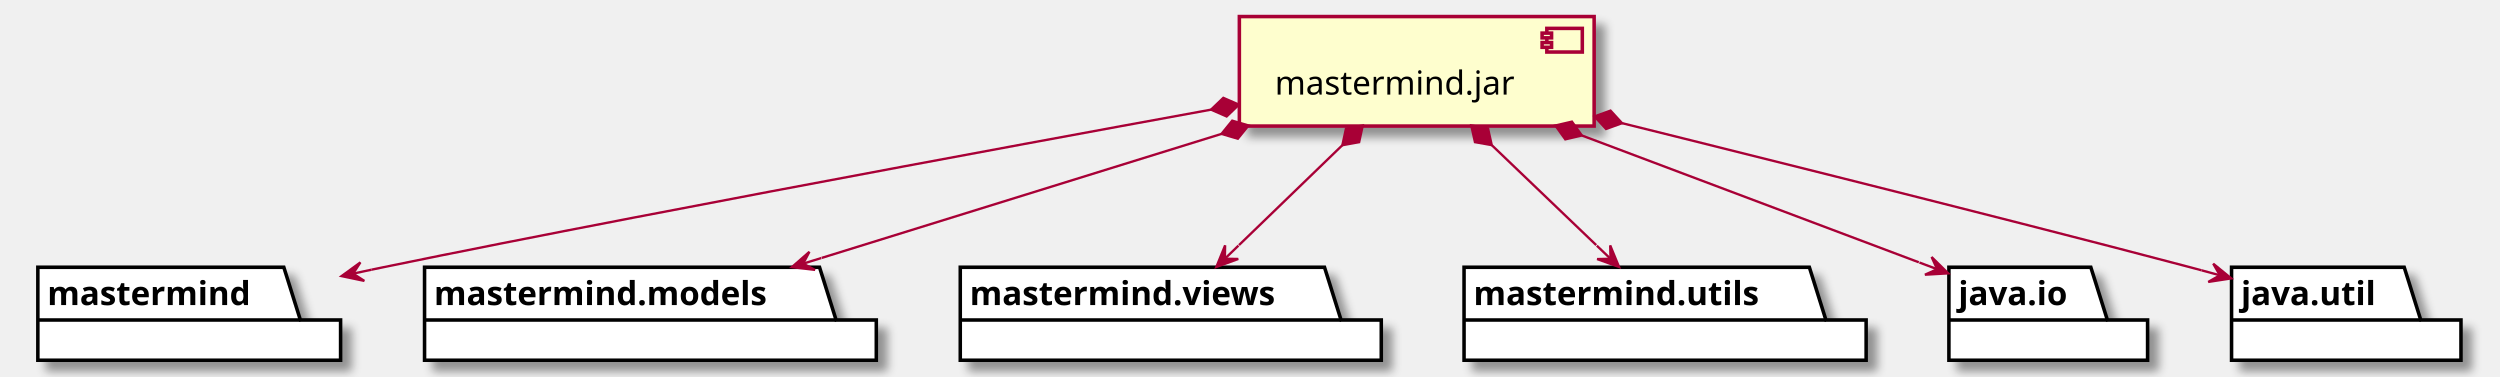
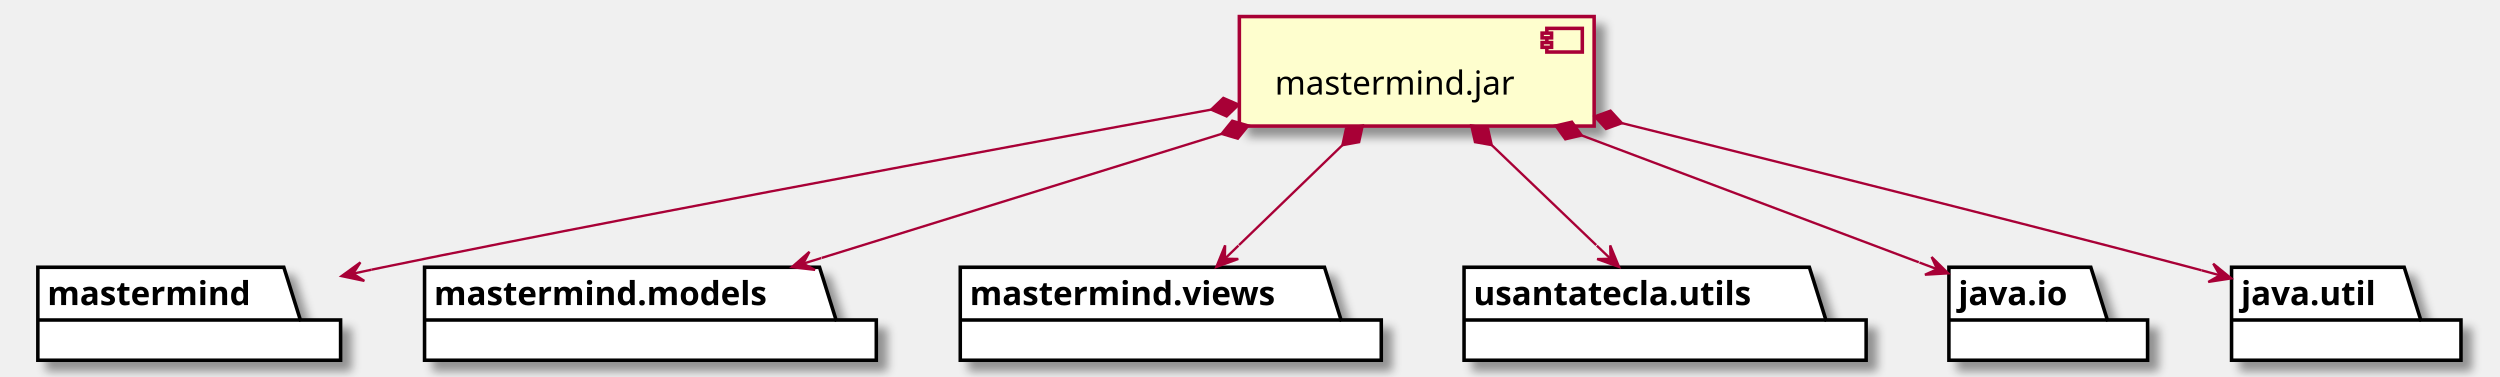
<svg xmlns="http://www.w3.org/2000/svg" contentScriptType="application/ecmascript" contentStyleType="text/css" height="159px" preserveAspectRatio="none" style="width:1057px;height:159px;" version="1.1" viewBox="0 0 1057 159" width="1057px" zoomAndPan="magnify">
  <defs>
-     <filter height="300%" id="fmicjfdjejtmt" width="300%" x="-1" y="-1">
+     <filter height="300%" id="fixfwmpi9he7n" width="300%" x="-1" y="-1">
      <feGaussianBlur result="blurOut" stdDeviation="2.0" />
      <feColorMatrix in="blurOut" result="blurOut2" type="matrix" values="0 0 0 0 0 0 0 0 0 0 0 0 0 0 0 0 0 0 .4 0" />
      <feOffset dx="4.0" dy="4.0" in="blurOut2" result="blurOut3" />
      <feBlend in="SourceGraphic" in2="blurOut3" mode="normal" />
    </filter>
  </defs>
  <g>
-     <polygon fill="#FFFFFF" filter="url(#fmicjfdjejtmt)" points="16,113,120,113,127,135.297,144,135.297,144,152.297,16,152.297,16,113" style="stroke: #000000; stroke-width: 1.5;" />
+     <polygon fill="#FFFFFF" filter="url(#fixfwmpi9he7n)" points="16,113,120,113,127,135.297,144,135.297,144,152.297,16,152.297,16,113" style="stroke: #000000; stroke-width: 1.5;" />
    <line style="stroke: #000000; stroke-width: 1.5;" x1="16" x2="127" y1="135.297" y2="135.297" />
    <text fill="#000000" font-family="sans-serif" font-size="14" font-weight="bold" lengthAdjust="spacingAndGlyphs" textLength="98" x="20" y="128.995">mastermind</text>
-     <polygon fill="#FFFFFF" filter="url(#fmicjfdjejtmt)" points="179.5,113,346.5,113,353.5,135.297,370.5,135.297,370.5,152.297,179.5,152.297,179.5,113" style="stroke: #000000; stroke-width: 1.5;" />
+     <polygon fill="#FFFFFF" filter="url(#fixfwmpi9he7n)" points="179.5,113,346.5,113,353.5,135.297,370.5,135.297,370.5,152.297,179.5,152.297,179.5,113" style="stroke: #000000; stroke-width: 1.5;" />
    <line style="stroke: #000000; stroke-width: 1.5;" x1="179.5" x2="353.5" y1="135.297" y2="135.297" />
    <text fill="#000000" font-family="sans-serif" font-size="14" font-weight="bold" lengthAdjust="spacingAndGlyphs" textLength="161" x="183.5" y="128.995">mastermind.models</text>
-     <polygon fill="#FFFFFF" filter="url(#fmicjfdjejtmt)" points="406,113,560,113,567,135.297,584,135.297,584,152.297,406,152.297,406,113" style="stroke: #000000; stroke-width: 1.5;" />
+     <polygon fill="#FFFFFF" filter="url(#fixfwmpi9he7n)" points="406,113,560,113,567,135.297,584,135.297,584,152.297,406,152.297,406,113" style="stroke: #000000; stroke-width: 1.5;" />
    <line style="stroke: #000000; stroke-width: 1.5;" x1="406" x2="567" y1="135.297" y2="135.297" />
    <text fill="#000000" font-family="sans-serif" font-size="14" font-weight="bold" lengthAdjust="spacingAndGlyphs" textLength="148" x="410" y="128.995">mastermind.views</text>
-     <polygon fill="#FFFFFF" filter="url(#fmicjfdjejtmt)" points="619,113,765,113,772,135.297,789,135.297,789,152.297,619,152.297,619,113" style="stroke: #000000; stroke-width: 1.5;" />
+     <polygon fill="#FFFFFF" filter="url(#fixfwmpi9he7n)" points="619,113,765,113,772,135.297,789,135.297,789,152.297,619,152.297,619,113" style="stroke: #000000; stroke-width: 1.5;" />
    <line style="stroke: #000000; stroke-width: 1.5;" x1="619" x2="772" y1="135.297" y2="135.297" />
-     <text fill="#000000" font-family="sans-serif" font-size="14" font-weight="bold" lengthAdjust="spacingAndGlyphs" textLength="140" x="623" y="128.995">mastermind.utils</text>
-     <polygon fill="#FFFFFF" filter="url(#fmicjfdjejtmt)" points="824,113,884,113,891,135.297,908,135.297,908,152.297,824,152.297,824,113" style="stroke: #000000; stroke-width: 1.5;" />
+     <text fill="#000000" font-family="sans-serif" font-size="14" font-weight="bold" lengthAdjust="spacingAndGlyphs" textLength="140" x="623" y="128.995">usantatecla.utils</text>
+     <polygon fill="#FFFFFF" filter="url(#fixfwmpi9he7n)" points="824,113,884,113,891,135.297,908,135.297,908,152.297,824,152.297,824,113" style="stroke: #000000; stroke-width: 1.5;" />
    <line style="stroke: #000000; stroke-width: 1.5;" x1="824" x2="891" y1="135.297" y2="135.297" />
    <text fill="#000000" font-family="sans-serif" font-size="14" font-weight="bold" lengthAdjust="spacingAndGlyphs" textLength="54" x="828" y="128.995">java.io</text>
-     <polygon fill="#FFFFFF" filter="url(#fmicjfdjejtmt)" points="943.5,113,1016.5,113,1023.5,135.297,1040.5,135.297,1040.5,152.297,943.5,152.297,943.5,113" style="stroke: #000000; stroke-width: 1.5;" />
+     <polygon fill="#FFFFFF" filter="url(#fixfwmpi9he7n)" points="943.5,113,1016.5,113,1023.5,135.297,1040.5,135.297,1040.5,152.297,943.5,152.297,943.5,113" style="stroke: #000000; stroke-width: 1.5;" />
    <line style="stroke: #000000; stroke-width: 1.5;" x1="943.5" x2="1023.5" y1="135.297" y2="135.297" />
    <text fill="#000000" font-family="sans-serif" font-size="14" font-weight="bold" lengthAdjust="spacingAndGlyphs" textLength="67" x="947.5" y="128.995">java.util</text>
-     <rect fill="#FEFECE" filter="url(#fmicjfdjejtmt)" height="46.297" style="stroke: #A80036; stroke-width: 1.5;" width="150" x="524" y="7" />
+     <rect fill="#FEFECE" filter="url(#fixfwmpi9he7n)" height="46.297" style="stroke: #A80036; stroke-width: 1.5;" width="150" x="524" y="7" />
    <rect fill="#FEFECE" height="10" style="stroke: #A80036; stroke-width: 1.5;" width="15" x="654" y="12" />
    <rect fill="#FEFECE" height="2" style="stroke: #A80036; stroke-width: 1.5;" width="4" x="652" y="14" />
    <rect fill="#FEFECE" height="2" style="stroke: #A80036; stroke-width: 1.5;" width="4" x="652" y="18" />
    <text fill="#000000" font-family="sans-serif" font-size="14" lengthAdjust="spacingAndGlyphs" textLength="110" x="539" y="39.995">mastermind.jar</text>
    <path d="M512.017,46.359 C512.017,46.359 282.565,88.097 162,113 C160.392,113.332 158.767,113.671 157.13,114.015 " fill="none" id="jar-mastermind" style="stroke: #A80036; stroke-width: 1.0;" />
    <polygon fill="#A80036" points="144.41,116.736,154.048,118.764,149.299,115.69,152.374,110.941,144.41,116.736" style="stroke: #A80036; stroke-width: 1.0;" />
    <line style="stroke: #A80036; stroke-width: 1.0;" x1="149.299" x2="157.122" y1="115.69" y2="114.016" />
    <polygon fill="#A80036" points="523.83,44.247,517.22,41.366,512.017,46.359,518.628,49.241,523.83,44.247" style="stroke: #A80036; stroke-width: 1.0;" />
    <path d="M516.436,56.61 C516.436,56.61 397.159,93.608 347.403,109.042 " fill="none" id="jar-mastermind.models" style="stroke: #A80036; stroke-width: 1.0;" />
    <polygon fill="#A80036" points="334.803,112.95,344.584,114.104,339.579,111.469,342.214,106.463,334.803,112.95" style="stroke: #A80036; stroke-width: 1.0;" />
    <line style="stroke: #A80036; stroke-width: 1.0;" x1="339.579" x2="347.22" y1="111.469" y2="109.098" />
    <polygon fill="#A80036" points="527.897,53.055,520.981,51.012,516.436,56.61,523.351,58.653,527.897,53.055" style="stroke: #A80036; stroke-width: 1.0;" />
    <path d="M567.547,61.394 C567.547,61.394 537.096,90.821 523.846,103.625 " fill="none" id="jar-mastermind.views" style="stroke: #A80036; stroke-width: 1.0;" />
    <polygon fill="#A80036" points="514.281,112.868,523.533,109.49,517.876,109.393,517.973,103.737,514.281,112.868" style="stroke: #A80036; stroke-width: 1.0;" />
    <line style="stroke: #A80036; stroke-width: 1.0;" x1="517.876" x2="523.629" y1="109.393" y2="103.834" />
    <polygon fill="#A80036" points="576.177,53.055,569.083,54.348,567.547,61.394,574.642,60.101,576.177,53.055" style="stroke: #A80036; stroke-width: 1.0;" />
-     <path d="M630.712,61.352 C630.712,61.352 661.499,90.821 674.877,103.625 " fill="none" id="jar-mastermind.utils" style="stroke: #A80036; stroke-width: 1.0;" />
+     <path d="M630.712,61.352 C630.712,61.352 661.499,90.821 674.877,103.625 " fill="none" id="jar-usantatecla.utils" style="stroke: #A80036; stroke-width: 1.0;" />
    <polygon fill="#A80036" points="684.534,112.868,680.798,103.755,680.922,109.411,675.266,109.535,684.534,112.868" style="stroke: #A80036; stroke-width: 1.0;" />
    <line style="stroke: #A80036; stroke-width: 1.0;" x1="680.922" x2="675.142" y1="109.411" y2="103.879" />
    <polygon fill="#A80036" points="622.043,53.055,623.612,60.094,630.712,61.352,629.143,54.314,622.043,53.055" style="stroke: #A80036; stroke-width: 1.0;" />
    <path d="M668.825,57.283 C668.825,57.283 770.454,95.536 811.281,110.903 " fill="none" id="jar-java.io" style="stroke: #A80036; stroke-width: 1.0;" />
    <polygon fill="#A80036" points="823.697,115.577,816.683,108.662,819.018,113.815,813.865,116.15,823.697,115.577" style="stroke: #A80036; stroke-width: 1.0;" />
    <line style="stroke: #A80036; stroke-width: 1.0;" x1="819.018" x2="811.53" y1="113.815" y2="110.997" />
    <polygon fill="#A80036" points="657.594,53.055,661.8,58.913,668.825,57.283,664.619,51.425,657.594,53.055" style="stroke: #A80036; stroke-width: 1.0;" />
    <path d="M685.81,52.078 C685.81,52.078 845.257,91.564 926,113 C927.585,113.421 929.191,113.85 930.81,114.285 " fill="none" id="jar-java.util" style="stroke: #A80036; stroke-width: 1.0;" />
    <polygon fill="#A80036" points="943.383,117.709,935.75,111.484,938.559,116.395,933.648,119.203,943.383,117.709" style="stroke: #A80036; stroke-width: 1.0;" />
    <line style="stroke: #A80036; stroke-width: 1.0;" x1="938.559" x2="930.84" y1="116.395" y2="114.293" />
    <polygon fill="#A80036" points="674.155,49.222,679.03,54.535,685.81,52.078,680.935,46.765,674.155,49.222" style="stroke: #A80036; stroke-width: 1.0;" />
  </g>
</svg>
